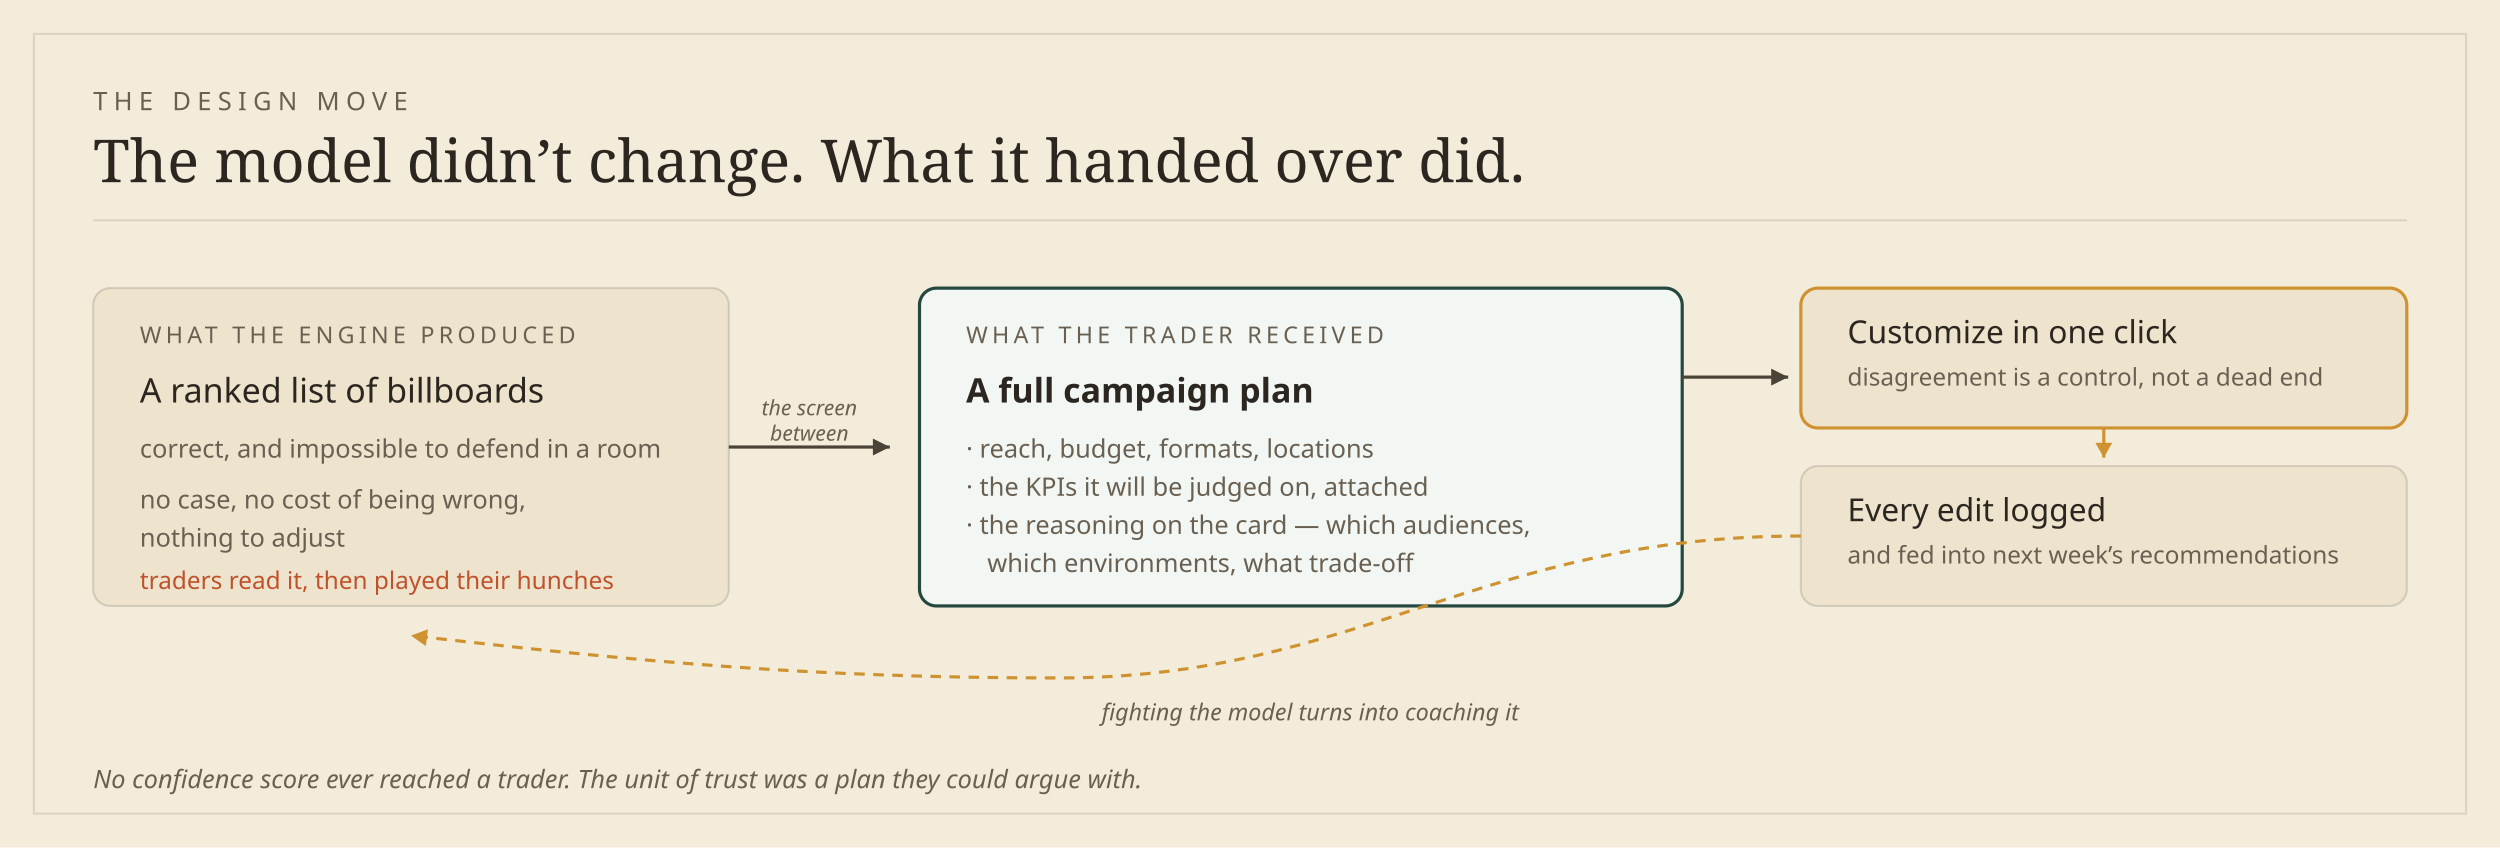
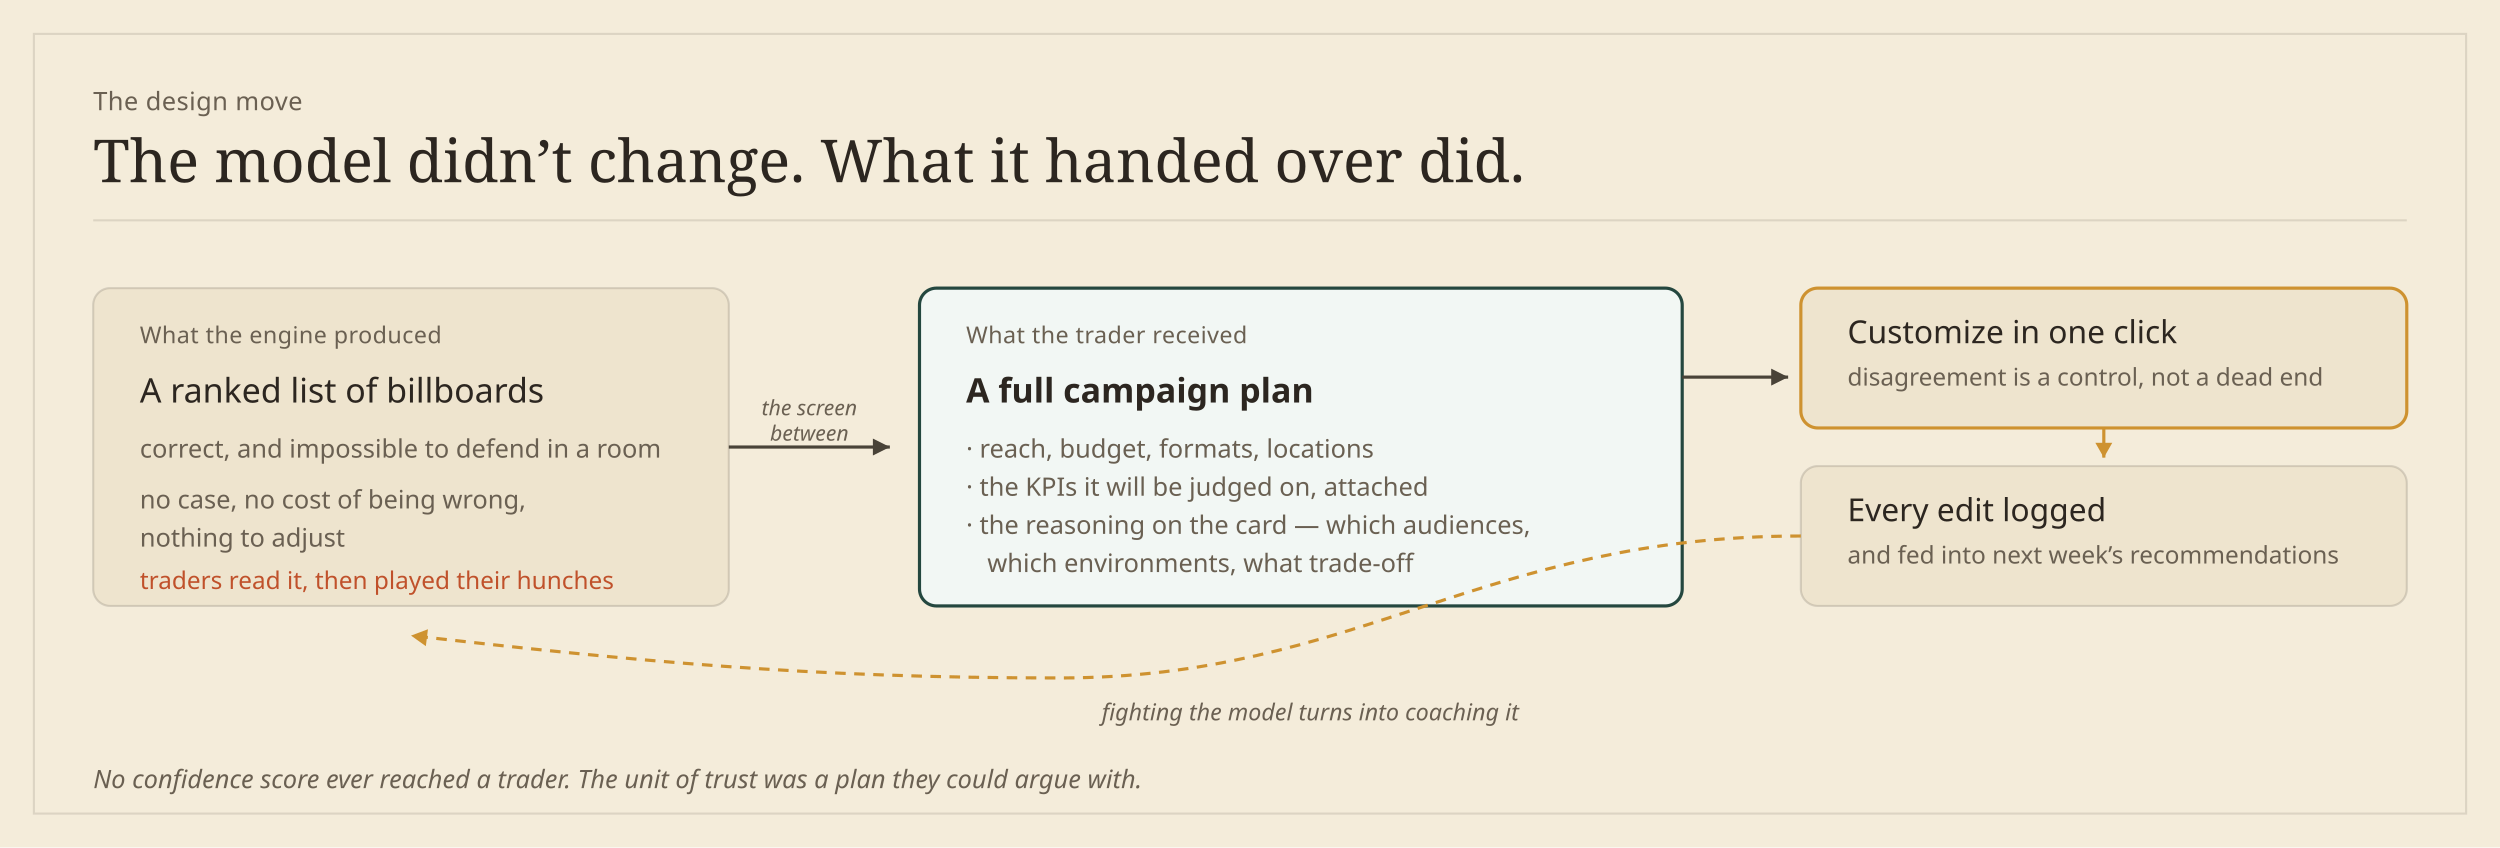
<svg xmlns="http://www.w3.org/2000/svg" viewBox="0 0 1180 400" role="img" aria-label="Diagram: the model's raw output is a ranked list of billboards; the screen turns it into a full campaign plan carrying its KPIs and the reasoning behind it, customisable in one click; the trader's edit is logged and feeds the next round of recommendations.">
  <rect width="1180" height="400" fill="#F4ECDA" />
  <rect x="16" y="16" width="1148" height="368" fill="none" stroke="rgba(44,38,32,0.12)" />
  <style>
    .hd{font-family:Georgia,serif;fill:#2C2620}
    .lb{font-family:'IBM Plex Sans',sans-serif;fill:#6A6052}
    .ik{font-family:'IBM Plex Sans',sans-serif;fill:#2C2620}
    .em{font-family:'IBM Plex Sans',sans-serif;fill:#C0512B}
  </style>
-   <text x="44" y="52" class="lb" font-size="12" letter-spacing="3">THE DESIGN MOVE</text>
+   <text x="44" y="52" class="lb" font-size="12" letter-spacing="0.2">The design move</text>
  <text x="44" y="86" class="hd" font-size="28">The model didn’t change. What it handed over did.</text>
  <line x1="44" y1="104" x2="1136" y2="104" stroke="rgba(44,38,32,0.12)" />
  <rect x="44" y="136" width="300" height="150" rx="8" fill="#EEE4CE" stroke="rgba(44,38,32,.16)" />
-   <text x="66" y="162" class="lb" font-size="11" letter-spacing="2">WHAT THE ENGINE PRODUCED</text>
+   <text x="66" y="162" class="lb" font-size="11" letter-spacing="0.2">What the engine produced</text>
  <text x="66" y="190" class="ik" font-size="16">A ranked list of billboards</text>
  <text x="66" y="216" class="lb" font-size="12">correct, and impossible to defend in a room</text>
  <text x="66" y="240" class="lb" font-size="12">no case, no cost of being wrong,</text>
  <text x="66" y="258" class="lb" font-size="12">nothing to adjust</text>
  <text x="66" y="278" class="em" font-size="11.5">traders read it, then played their hunches</text>
  <path d="M 344 211 H 420" stroke="#494338" stroke-width="1.5" fill="none" />
  <path d="M 420 211 l -8 -4 v 8 z" fill="#494338" />
  <text x="382" y="196" class="lb" font-size="10" font-style="italic" text-anchor="middle">the screen</text>
  <text x="382" y="208" class="lb" font-size="10" font-style="italic" text-anchor="middle">between</text>
  <rect x="434" y="136" width="360" height="150" rx="8" fill="#F2F7F4" stroke="#24473F" stroke-width="1.5" />
-   <text x="456" y="162" class="lb" font-size="11" letter-spacing="2">WHAT THE TRADER RECEIVED</text>
+   <text x="456" y="162" class="lb" font-size="11" letter-spacing="0.2">What the trader received</text>
  <text x="456" y="190" class="ik" font-size="16" font-weight="600">A full campaign plan</text>
  <text x="456" y="216" class="lb" font-size="12">· reach, budget, formats, locations</text>
  <text x="456" y="234" class="lb" font-size="12">· the KPIs it will be judged on, attached</text>
  <text x="456" y="252" class="lb" font-size="12">· the reasoning on the card — which audiences,</text>
  <text x="466" y="270" class="lb" font-size="12">which environments, what trade-off</text>
  <rect x="850" y="136" width="286" height="66" rx="8" fill="#EEE4CE" stroke="#CE9230" stroke-width="1.5" />
  <text x="872" y="162" class="ik" font-size="15">Customize in one click</text>
  <text x="872" y="182" class="lb" font-size="11.5">disagreement is a control, not a dead end</text>
  <path d="M 794 178 H 844" stroke="#494338" stroke-width="1.5" fill="none" />
  <path d="M 844 178 l -8 -4 v 8 z" fill="#494338" />
  <rect x="850" y="220" width="286" height="66" rx="8" fill="#EEE4CE" stroke="rgba(44,38,32,.16)" />
  <text x="872" y="246" class="ik" font-size="15">Every edit logged</text>
  <text x="872" y="266" class="lb" font-size="11.5">and fed into next week’s recommendations</text>
  <path d="M 993 202 V 216" stroke="#CE9230" stroke-width="1.5" fill="none" />
  <path d="M 993 216 l -4 -7 h 8 z" fill="#CE9230" />
  <path d="M 850 253 C 700 253 640 320 500 320 C 380 320 300 312 194 300" stroke="#CE9230" stroke-width="1.5" fill="none" stroke-dasharray="5 4" />
  <path d="M 194 300 l 8 -3 -1 8 z" fill="#CE9230" />
  <text x="520" y="340" class="lb" font-size="11" font-style="italic">fighting the model turns into coaching it</text>
  <text x="44" y="372" class="lb" font-size="12" font-style="italic">No confidence score ever reached a trader. The unit of trust was a plan they could argue with.</text>
</svg>
